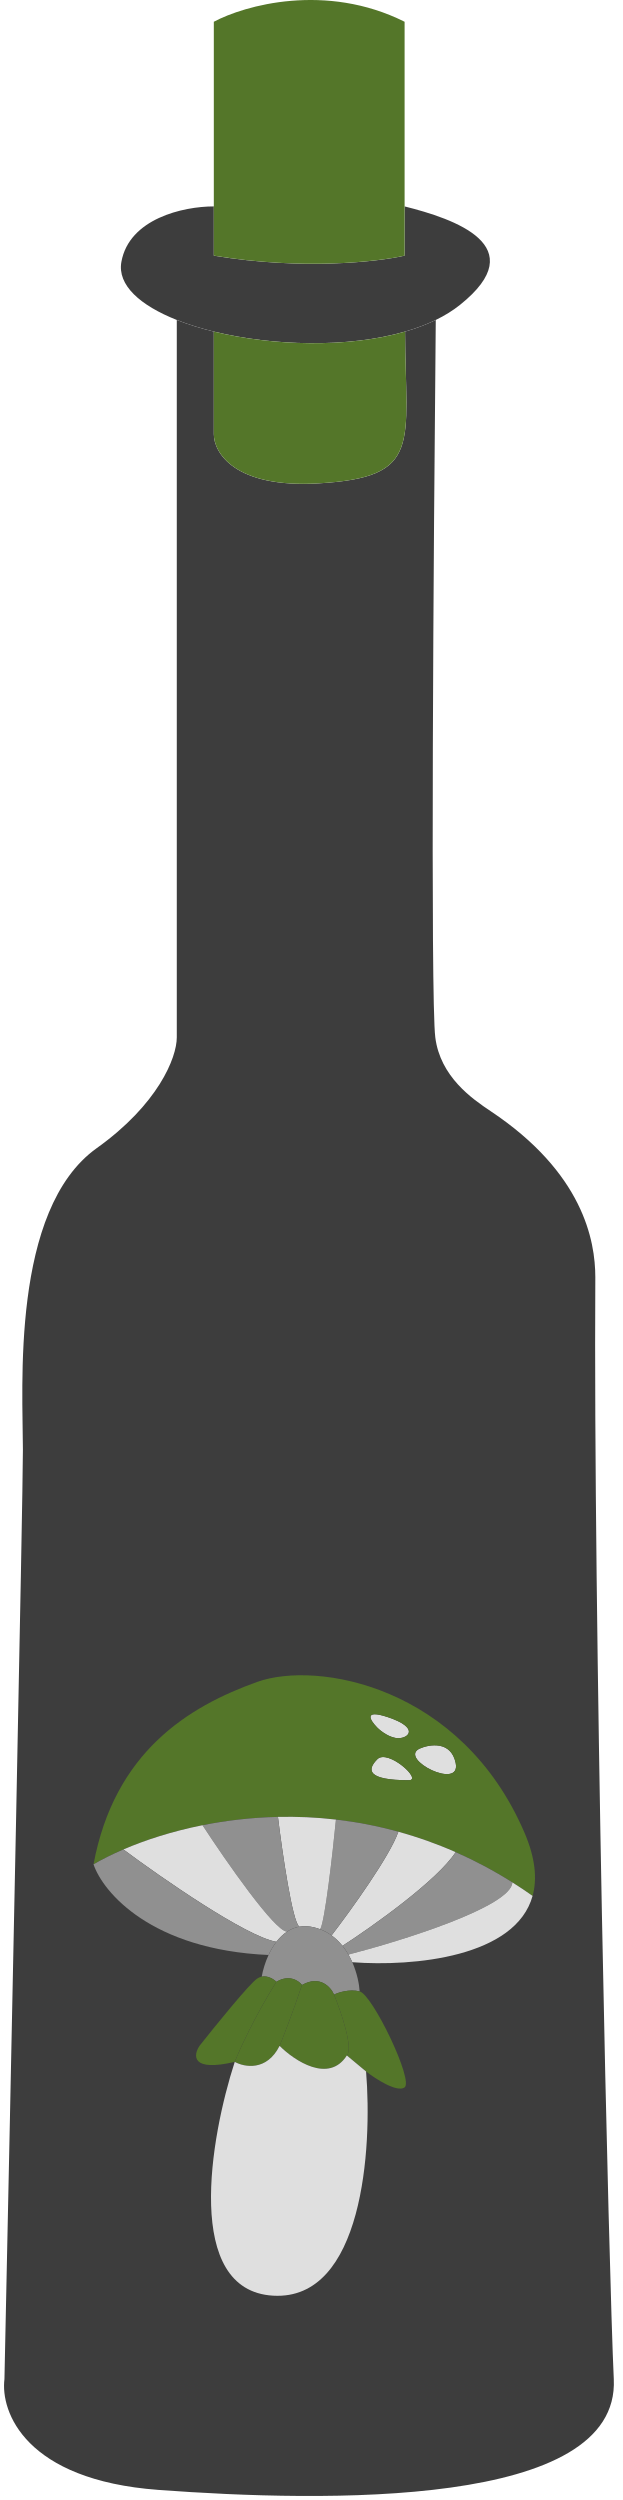
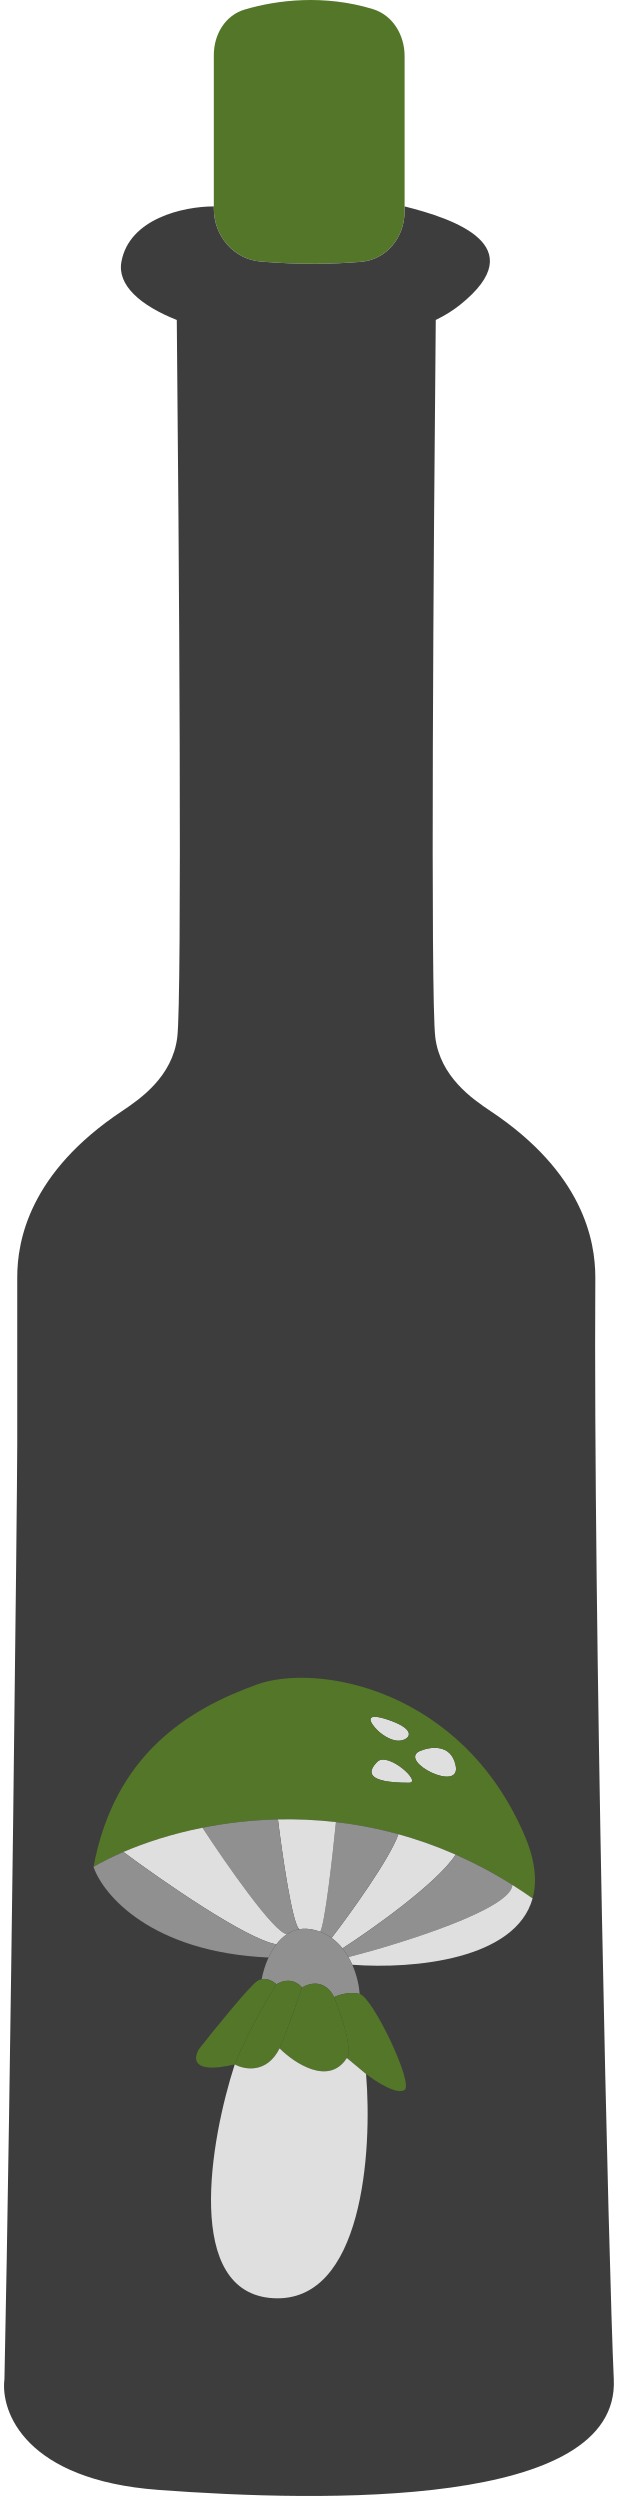
<svg xmlns="http://www.w3.org/2000/svg" width="56" height="225" viewBox="0 0 56 225" fill="none">
-   <path d="M19.244 39.073V29.842C18.043 29.548 16.92 29.197 15.911 28.797V93.36C15.911 95.206 14.214 99.399 8.709 103.331C0.954 108.87 2.062 124.935 2.062 130.474C2.062 134.906 0.954 188.085 0.4 214.12C0.031 217.074 2.284 223.205 14.249 224.091C29.205 225.199 55.795 225.753 55.241 214.12C54.798 204.814 53.394 145.246 53.579 114.964C53.579 111.64 52.471 105.546 44.162 100.007C42.5 98.899 39.62 96.905 39.176 93.36C38.733 89.814 39.02 48.84 39.219 28.797C38.371 29.21 37.444 29.557 36.458 29.842C36.501 39.999 38.069 42.95 28.651 43.504C21.118 43.947 19.241 40.735 19.244 39.073Z" fill="#3D3D3D" />
-   <path d="M36.414 23.008C34.014 23.561 27.22 24.336 19.244 23.008V18.577C16.474 18.577 11.631 19.685 10.926 23.562C10.543 25.667 12.624 27.493 15.911 28.797C16.92 29.197 18.043 29.548 19.244 29.842C24.52 31.136 31.289 31.337 36.458 29.842C37.444 29.557 38.371 29.21 39.219 28.797C40.024 28.405 40.756 27.954 41.398 27.44C48.045 22.122 40.846 19.685 36.414 18.577V23.008Z" fill="#3D3D3D" />
-   <path d="M36.414 1.958C29.325 -1.588 22.013 0.48 19.244 1.958V18.577V23.008C27.22 24.336 34.014 23.561 36.414 23.008V18.577V1.958Z" fill="#547629" />
-   <path d="M19.244 29.842V39.073C19.241 40.735 21.118 43.947 28.651 43.504C38.069 42.95 36.501 39.999 36.458 29.842C31.289 31.337 24.52 31.136 19.244 29.842Z" fill="#547629" />
-   <path d="M33.962 155.491C34.277 155.806 35.097 156.437 35.854 156.437C36.8 156.437 37.746 155.491 34.908 154.545C32.637 153.788 33.331 154.86 33.962 155.491Z" fill="#DFDFDF" />
-   <path d="M33.962 158.329C33.016 159.275 33.016 160.221 36.8 160.221C38.05 160.221 34.908 157.383 33.962 158.329Z" fill="#DFDFDF" />
-   <path d="M37.746 157.383C38.66 156.975 40.592 156.661 41.009 158.664C41.531 161.168 35.854 158.329 37.746 157.383Z" fill="#DFDFDF" />
-   <path fill-rule="evenodd" clip-rule="evenodd" d="M47.208 164.952C41.531 151.706 28.528 149.445 23.145 151.373C16.931 153.598 10.308 157.682 8.416 167.791C9.174 167.348 10.076 166.892 11.103 166.45C13.063 165.608 15.479 164.818 18.225 164.269C20.316 163.852 22.598 163.574 25.015 163.521C26.696 163.483 28.442 163.554 30.235 163.762C32.066 163.973 33.946 164.327 35.854 164.854C37.554 165.323 39.278 165.928 41.009 166.692C42.708 167.441 44.416 168.342 46.117 169.416C46.724 169.798 47.329 170.202 47.933 170.629C48.352 169.111 48.189 167.242 47.208 164.952ZM33.962 158.329C33.016 159.275 33.016 160.221 36.8 160.221C38.05 160.221 34.908 157.383 33.962 158.329ZM37.746 157.383C38.66 156.975 40.592 156.661 41.009 158.664C41.531 161.168 35.854 158.329 37.746 157.383ZM35.854 156.437C35.097 156.437 34.277 155.806 33.962 155.491C33.331 154.86 32.637 153.788 34.908 154.545C37.746 155.491 36.8 156.437 35.854 156.437Z" fill="#547629" />
-   <path d="M35.854 164.854C35.097 167.046 31.53 171.989 29.841 174.187C30.218 174.458 30.544 174.778 30.824 175.127C33.538 173.372 39.373 169.229 41.009 166.692C39.278 165.928 37.554 165.323 35.854 164.854Z" fill="#DFDFDF" />
-   <path d="M41.009 166.692C39.373 169.229 33.538 173.372 30.824 175.127C31.025 175.377 31.203 175.642 31.36 175.913C36.231 174.655 46.002 171.595 46.117 169.416C44.416 168.342 42.708 167.441 41.009 166.692Z" fill="#909090" />
-   <path d="M31.707 176.6C37.241 177.018 46.415 176.135 47.933 170.629C47.329 170.202 46.724 169.798 46.117 169.416C46.002 171.595 36.231 174.655 31.36 175.913C31.49 176.139 31.605 176.369 31.707 176.6Z" fill="#DFDFDF" />
-   <path d="M30.235 163.762C29.937 166.792 29.235 173.009 28.813 173.633C29.192 173.778 29.533 173.966 29.841 174.187C31.53 171.989 35.097 167.046 35.854 164.854C33.946 164.327 32.066 163.973 30.235 163.762Z" fill="#909090" />
-   <path d="M26.946 173.401C27.351 173.331 27.797 173.345 28.285 173.467C28.468 173.513 28.644 173.569 28.813 173.633C29.235 173.009 29.937 166.792 30.235 163.762C28.442 163.554 26.696 163.483 25.015 163.521C25.399 166.667 26.323 173.047 26.946 173.401Z" fill="#DFDFDF" />
-   <path d="M18.225 164.269C20.316 167.476 24.767 173.881 25.839 173.844C26.169 173.627 26.537 173.471 26.946 173.401C26.323 173.047 25.399 166.667 25.015 163.521C22.598 163.574 20.316 163.852 18.225 164.269Z" fill="#909090" />
-   <path d="M11.103 166.45C14.557 169.023 22.145 174.287 24.874 174.764C25.15 174.404 25.471 174.086 25.839 173.844C24.767 173.881 20.316 167.476 18.225 164.269C15.479 164.818 13.063 165.608 11.103 166.45Z" fill="#DFDFDF" />
-   <path d="M8.416 167.791C9.275 170.315 13.628 175.481 24.169 175.95C24.36 175.537 24.594 175.129 24.874 174.764C22.145 174.287 14.557 169.023 11.103 166.45C10.076 166.892 9.174 167.348 8.416 167.791Z" fill="#909090" />
-   <path d="M30.063 179.514C30.447 179.322 31.447 178.995 32.369 179.226C32.327 178.556 32.136 177.573 31.707 176.6C31.605 176.369 31.49 176.139 31.36 175.913C31.203 175.642 31.025 175.377 30.824 175.127C30.544 174.778 30.218 174.458 29.841 174.187C29.533 173.966 29.192 173.778 28.813 173.633C28.644 173.569 28.468 173.513 28.285 173.467C27.797 173.345 27.351 173.331 26.946 173.401C26.537 173.471 26.169 173.627 25.839 173.844C25.471 174.086 25.15 174.404 24.874 174.764C24.594 175.129 24.36 175.537 24.169 175.95C23.851 176.64 23.652 177.346 23.554 177.9C24.113 177.786 24.642 178.129 24.874 178.361C26.027 177.669 26.892 178.265 27.18 178.649C28.794 177.727 29.775 178.841 30.063 179.514Z" fill="#909090" />
-   <path d="M23.145 178.073C22.453 178.534 19.397 182.301 17.956 184.126C17.379 184.991 17.206 186.49 21.127 185.568C21.554 184.481 22.902 181.519 24.874 178.361C24.642 178.129 24.113 177.786 23.554 177.9C23.418 177.927 23.28 177.982 23.145 178.073Z" fill="#547629" />
-   <path d="M27.18 178.649C26.892 178.265 26.027 177.669 24.874 178.361C22.902 181.519 21.554 184.481 21.127 185.568C21.991 186.048 24.009 186.432 25.163 184.126C25.467 183.397 26.297 181.281 27.18 178.649Z" fill="#547629" />
-   <path d="M30.063 179.514C29.775 178.841 28.794 177.727 27.18 178.649C26.297 181.281 25.467 183.397 25.163 184.126C26.508 185.472 29.602 187.528 31.216 184.991C31.816 184.346 30.697 181.071 30.063 179.514Z" fill="#547629" />
-   <path d="M32.946 186.432C33.81 187.105 35.713 188.335 36.405 187.874C37.27 187.297 33.522 179.514 32.369 179.226C31.447 178.995 30.447 179.322 30.063 179.514C30.697 181.071 31.816 184.346 31.216 184.991L32.946 186.432Z" fill="#547629" />
-   <path d="M21.127 185.568C18.917 192.39 16.514 206.15 24.586 206.611C32.657 207.072 33.522 193.351 32.946 186.432L31.216 184.991C29.602 187.528 26.508 185.472 25.163 184.126C24.009 186.432 21.991 186.048 21.127 185.568Z" fill="#DFDFDF" />
+   <path d="M36.414 5.048C36.414 3.154 35.358 1.365 33.546 0.814C29.166 -0.515 24.948 -0.008 22.028 0.856C20.257 1.381 19.244 3.111 19.244 4.957V18.577V18.772C19.244 21.216 21.011 23.326 23.446 23.537C26.965 23.84 30.089 23.768 32.479 23.565C34.8 23.369 36.414 21.358 36.414 19.03V18.577V5.048Z" fill="#547629" />
+   <path d="M36.414 19.03C36.414 21.358 34.8 23.369 32.479 23.565C30.089 23.768 26.965 23.84 23.446 23.537C21.011 23.326 19.244 21.216 19.244 18.772V18.577C16.474 18.577 11.631 19.685 10.926 23.562C10.543 25.667 12.624 27.493 15.911 28.797C16.11 48.84 16.397 89.814 15.954 93.36C15.511 96.905 12.63 98.899 10.968 100.007C2.659 105.546 1.551 111.64 1.551 114.964V130C1.551 134.432 0.954 188.085 0.4 214.12C0.031 217.074 2.284 223.205 14.249 224.091C29.205 225.199 55.795 225.753 55.241 214.12C54.798 204.814 53.394 145.246 53.579 114.964C53.579 111.64 52.471 105.546 44.162 100.007C42.5 98.899 39.62 96.905 39.176 93.36C38.733 89.814 39.02 48.84 39.219 28.797C40.024 28.405 40.756 27.954 41.398 27.44C48.045 22.122 40.846 19.685 36.414 18.577V19.03Z" fill="#3D3D3D" />
+   <path d="M33.962 155.717C34.277 156.033 35.097 156.663 35.854 156.663C36.8 156.663 37.746 155.717 34.908 154.771C32.637 154.014 33.331 155.086 33.962 155.717Z" fill="#DFDFDF" />
+   <path d="M33.962 158.556C33.016 159.502 33.016 160.448 36.8 160.448C38.05 160.448 34.908 157.61 33.962 158.556Z" fill="#DFDFDF" />
+   <path d="M37.746 157.61C38.66 157.202 40.592 156.887 41.009 158.89C41.531 161.394 35.854 158.556 37.746 157.61Z" fill="#DFDFDF" />
+   <path fill-rule="evenodd" clip-rule="evenodd" d="M47.208 165.179C41.531 151.933 28.528 149.672 23.145 151.6C16.931 153.825 10.308 157.908 8.416 168.017C9.174 167.574 10.076 167.118 11.103 166.677C13.063 165.834 15.479 165.044 18.225 164.496C20.316 164.078 22.598 163.801 25.015 163.747C26.696 163.71 28.442 163.781 30.235 163.988C32.066 164.2 33.946 164.554 35.854 165.08C37.554 165.549 39.278 166.155 41.009 166.918C42.708 167.668 44.416 168.569 46.117 169.642C46.724 170.024 47.329 170.429 47.933 170.855C48.352 169.338 48.189 167.469 47.208 165.179ZM33.962 158.556C33.016 159.502 33.016 160.448 36.8 160.448C38.05 160.448 34.908 157.61 33.962 158.556ZM37.746 157.61C38.66 157.202 40.592 156.887 41.009 158.89C41.531 161.394 35.854 158.556 37.746 157.61ZM35.854 156.663C35.097 156.663 34.277 156.033 33.962 155.717C33.331 155.086 32.637 154.014 34.908 154.771C37.746 155.717 36.8 156.663 35.854 156.663Z" fill="#547629" />
+   <path d="M35.854 165.08C35.097 167.272 31.53 172.216 29.841 174.414C30.218 174.685 30.544 175.005 30.824 175.354C33.538 173.599 39.373 169.455 41.009 166.918C39.278 166.155 37.554 165.549 35.854 165.08Z" fill="#DFDFDF" />
+   <path d="M41.009 166.918C39.373 169.455 33.538 173.599 30.824 175.354C31.025 175.604 31.203 175.868 31.36 176.14C36.231 174.882 46.002 171.821 46.117 169.642C44.416 168.569 42.708 167.668 41.009 166.918Z" fill="#909090" />
+   <path d="M31.707 176.827C37.241 177.244 46.415 176.361 47.933 170.855C47.329 170.429 46.724 170.024 46.117 169.642C46.002 171.821 36.231 174.882 31.36 176.14C31.49 176.365 31.605 176.596 31.707 176.827Z" fill="#DFDFDF" />
+   <path d="M30.235 163.988C29.937 167.019 29.235 173.236 28.813 173.86C29.192 174.004 29.533 174.193 29.841 174.414C31.53 172.216 35.097 167.272 35.854 165.08C33.946 164.554 32.066 164.2 30.235 163.988Z" fill="#909090" />
+   <path d="M26.946 173.628C27.351 173.558 27.797 173.572 28.285 173.694C28.468 173.74 28.644 173.795 28.813 173.86C29.235 173.236 29.937 167.019 30.235 163.988C28.442 163.781 26.696 163.71 25.015 163.747C25.399 166.893 26.323 173.273 26.946 173.628Z" fill="#DFDFDF" />
+   <path d="M18.225 164.496C20.316 167.703 24.767 174.107 25.839 174.07C26.169 173.854 26.537 173.698 26.946 173.628C26.323 173.273 25.399 166.893 25.015 163.747C22.598 163.801 20.316 164.078 18.225 164.496Z" fill="#909090" />
+   <path d="M11.103 166.677C14.557 169.249 22.145 174.514 24.874 174.991C25.15 174.631 25.471 174.313 25.839 174.07C24.767 174.107 20.316 167.703 18.225 164.496C15.479 165.044 13.063 165.834 11.103 166.677Z" fill="#DFDFDF" />
+   <path d="M8.416 168.017C9.275 170.542 13.628 175.708 24.169 176.177C24.36 175.763 24.594 175.356 24.874 174.991C22.145 174.514 14.557 169.249 11.103 166.677C10.076 167.118 9.174 167.574 8.416 168.017Z" fill="#909090" />
+   <path d="M30.063 179.741C30.447 179.548 31.447 179.222 32.369 179.452C32.327 178.782 32.136 177.799 31.707 176.827C31.605 176.596 31.49 176.365 31.36 176.14C31.203 175.868 31.025 175.604 30.824 175.354C30.544 175.005 30.218 174.685 29.841 174.414C29.533 174.193 29.192 174.004 28.813 173.86C28.644 173.795 28.468 173.74 28.285 173.694C27.797 173.572 27.351 173.558 26.946 173.628C26.537 173.698 26.169 173.854 25.839 174.07C25.471 174.313 25.15 174.631 24.874 174.991C24.594 175.356 24.36 175.763 24.169 176.177C23.851 176.867 23.652 177.573 23.554 178.126C24.113 178.012 24.642 178.356 24.874 178.588C26.027 177.896 26.892 178.492 27.18 178.876C28.794 177.953 29.775 179.068 30.063 179.741Z" fill="#909090" />
+   <path d="M23.145 178.299C22.453 178.761 19.397 182.527 17.956 184.353C17.379 185.218 17.206 186.717 21.127 185.794C21.554 184.708 22.902 181.746 24.874 178.588C24.642 178.356 24.113 178.012 23.554 178.126C23.418 178.154 23.28 178.209 23.145 178.299Z" fill="#547629" />
+   <path d="M27.18 178.876C26.892 178.492 26.027 177.896 24.874 178.588C22.902 181.746 21.554 184.708 21.127 185.794C21.991 186.275 24.009 186.659 25.163 184.353C25.467 183.624 26.297 181.508 27.18 178.876Z" fill="#547629" />
+   <path d="M30.063 179.741C29.775 179.068 28.794 177.953 27.18 178.876C26.297 181.508 25.467 183.624 25.163 184.353C26.508 185.698 29.602 187.754 31.216 185.218C31.816 184.573 30.697 181.298 30.063 179.741Z" fill="#547629" />
+   <path d="M32.946 186.659C33.81 187.332 35.713 188.562 36.405 188.1C37.27 187.524 33.522 179.741 32.369 179.452C31.447 179.222 30.447 179.548 30.063 179.741C30.697 181.298 31.816 184.573 31.216 185.218L32.946 186.659Z" fill="#547629" />
+   <path d="M21.127 185.794C18.917 192.616 16.514 206.376 24.586 206.838C32.657 207.299 33.522 193.577 32.946 186.659L31.216 185.218C29.602 187.754 26.508 185.698 25.163 184.353C24.009 186.659 21.991 186.275 21.127 185.794Z" fill="#DFDFDF" />
</svg>
